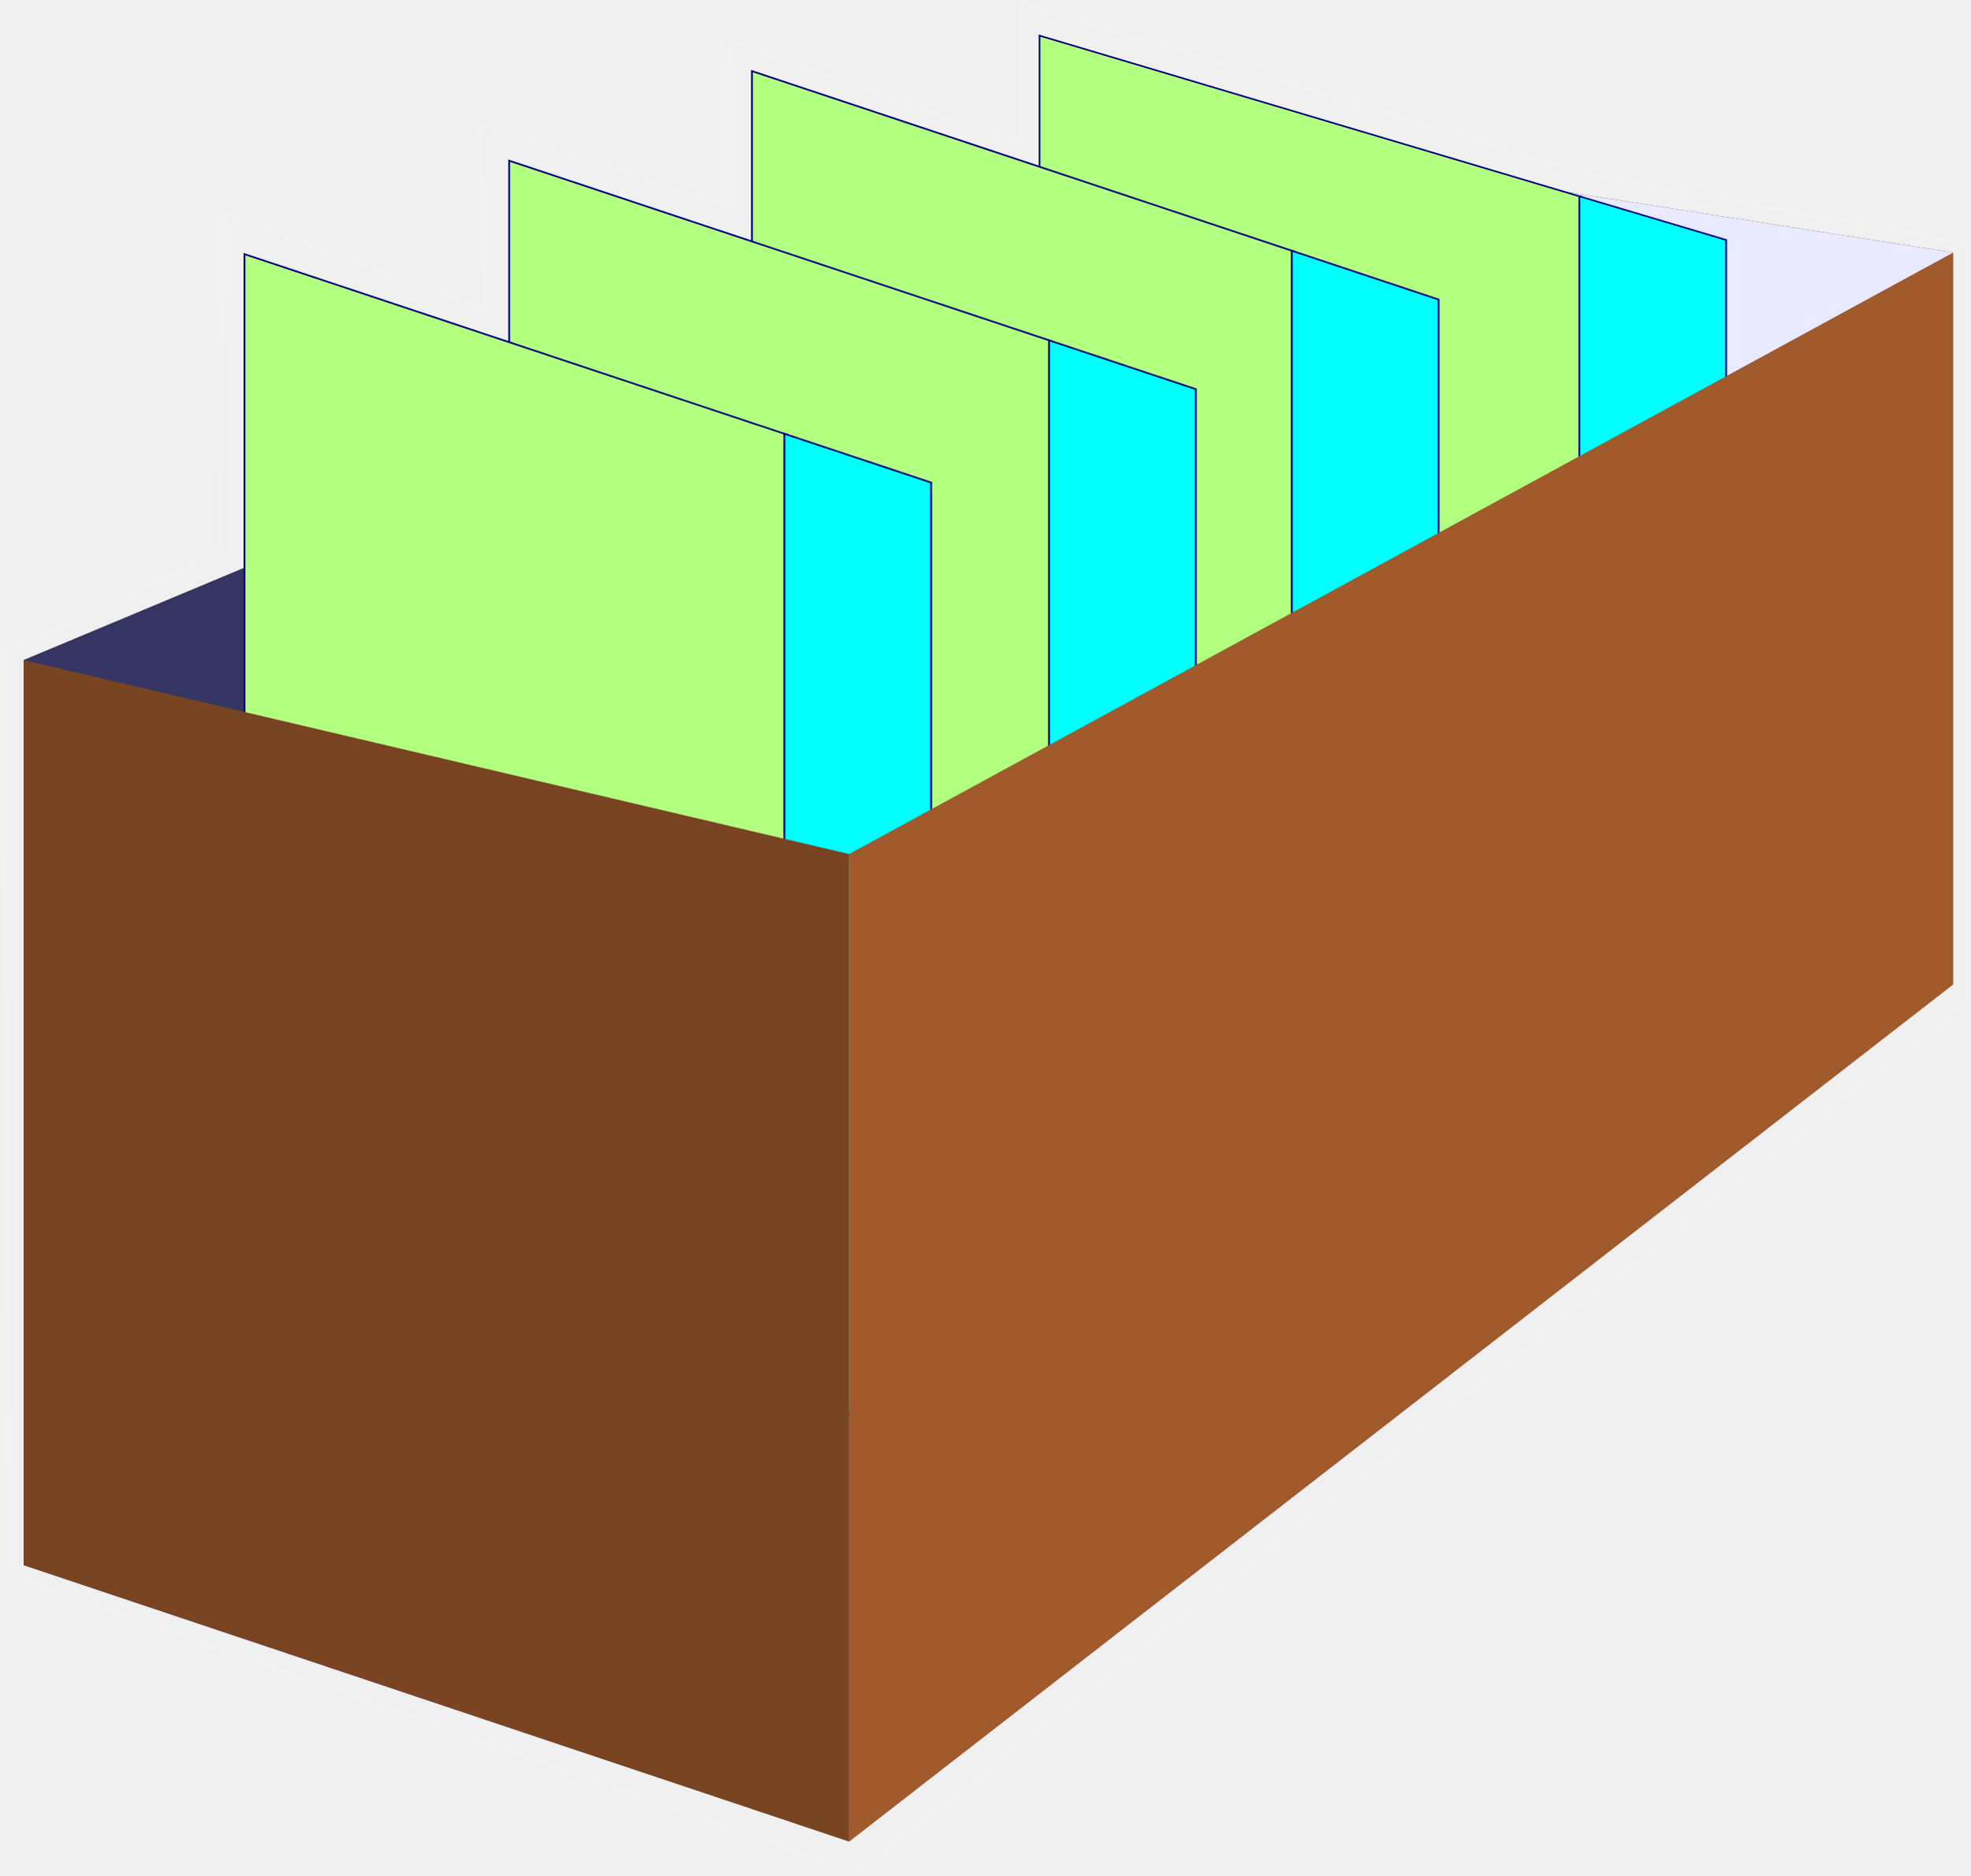
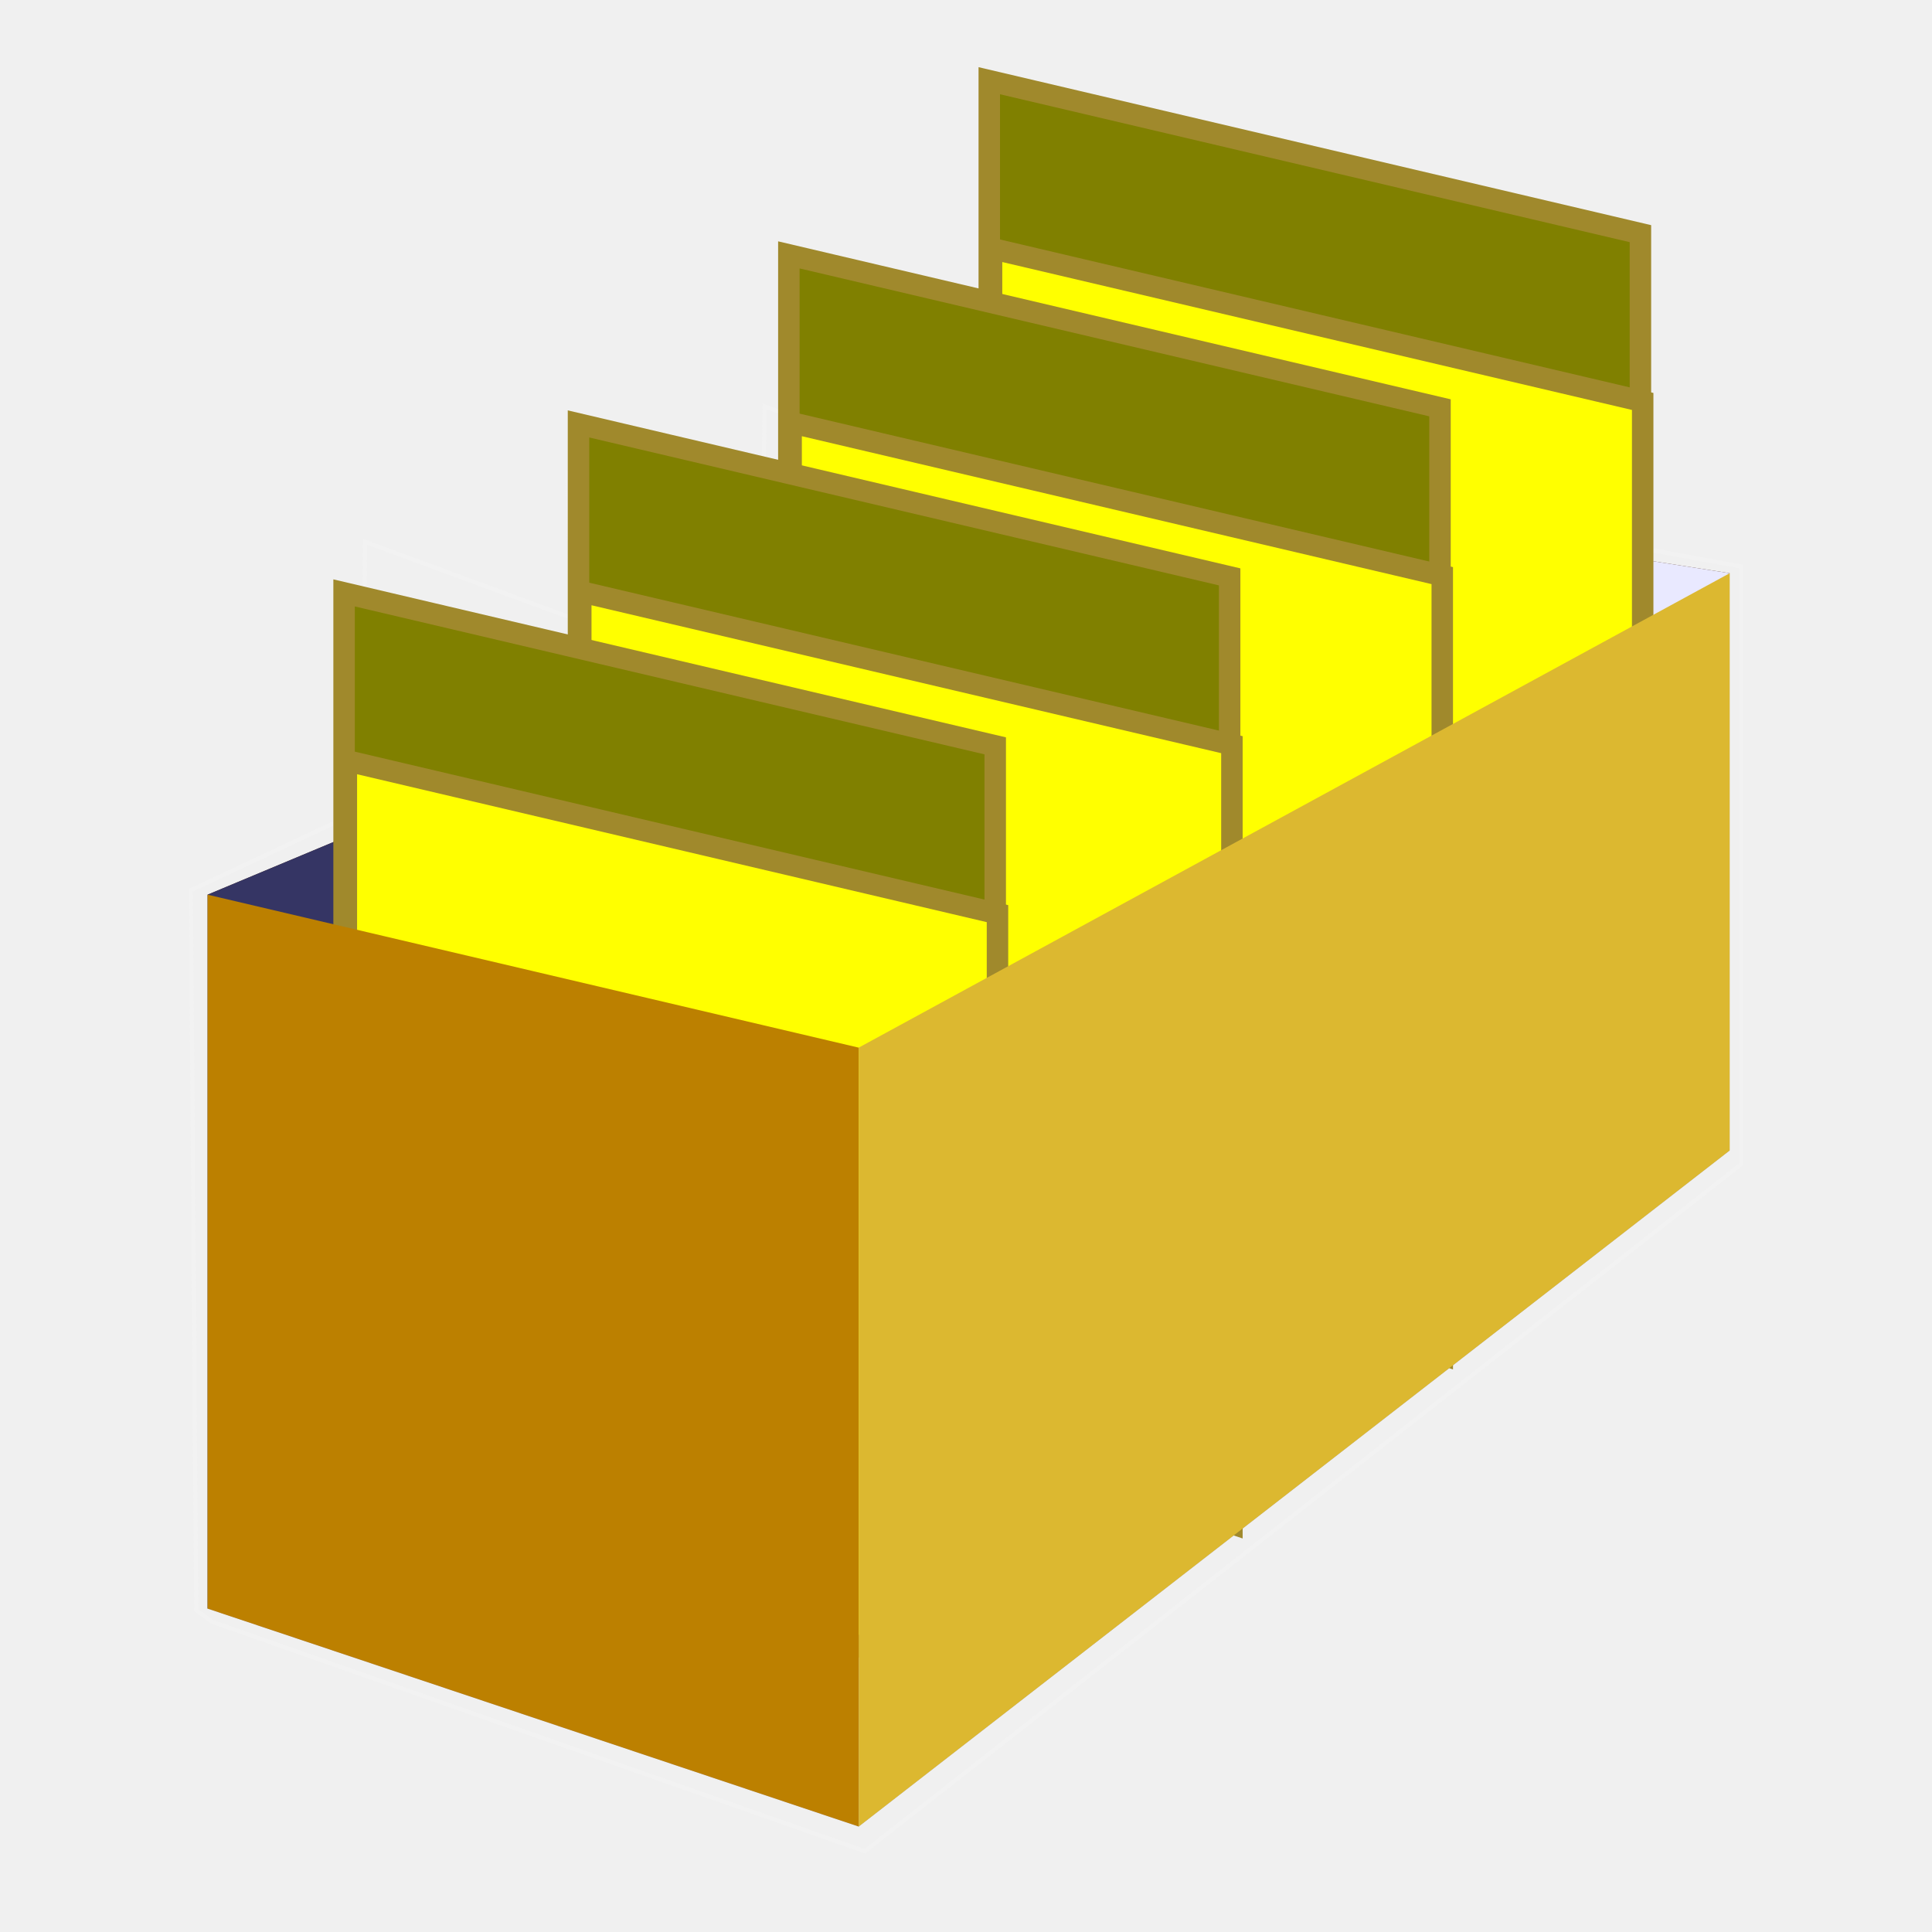
- <svg xmlns="http://www.w3.org/2000/svg" width="144.807mm" height="137.833mm" viewBox="0 0 144.807 137.833" version="1.1" id="svg294">
+ <svg xmlns="http://www.w3.org/2000/svg" width="180mm" height="180mm" viewBox="0 0 180 180" version="1.1" id="svg294">
  <defs id="defs291" />
-   <g id="layer1" transform="translate(-67.52083,-63.28027)">
-     <g style="display:inline;stroke-width:0.116" transform="matrix(4.743662,0,0,4.451744,64.2721,-4481.633)" id="layer1-1">
-       <path d="m 1.052,1031.825 12.789,3.201 17.107,-9.929 -10.768,-1.797 z" style="fill:#502d16;fill-opacity:1;fill-rule:evenodd;stroke:none;stroke-width:0.116" id="path3082" />
-       <path d="m 1.052,1046.766 12.789,4.561 17.107,-14.149 -10.768,-2.561 z" style="fill:#afafde;fill-opacity:1;fill-rule:evenodd;stroke:none;stroke-width:0.116" id="path3076" />
-       <path d="m 1.052,1031.825 v 14.941 l 19.127,-12.149 v -11.317 z" style="fill:#353564;fill-opacity:1;fill-rule:evenodd;stroke:none;stroke-width:0.116" id="path3078" />
-       <path d="m 20.179,1023.3 10.768,1.797 v 12.081 l -10.768,-2.561 z" style="fill:#e9e9ff;fill-opacity:1;fill-rule:evenodd;stroke:none;stroke-width:0.116" id="path3080" />
-       <rect transform="matrix(0,-1,-0.9532379,-0.3022209,0,0)" id="rect2985-56-6" y="-26.445" x="-1030.345" height="8.83" width="14.152" style="fill:#b3ff80;fill-opacity:1;fill-rule:nonzero;stroke:#000080;stroke-width:0.028;stroke-miterlimit:4;stroke-dasharray:none;stroke-opacity:1" />
-       <rect transform="matrix(0,-1,-0.9532379,-0.3022209,0,0)" id="rect2985-7-7-4" y="-28.776" x="-1030.345" height="2.386" width="14.152" style="fill:#00ffff;fill-opacity:1;fill-rule:nonzero;stroke:#000080;stroke-width:0.028;stroke-miterlimit:4;stroke-dasharray:none;stroke-opacity:1" />
-       <rect transform="matrix(0,-1,-0.94255,-0.3340651,0,0)" id="rect2985-56-7" y="-22.017" x="-1033.55" height="8.93" width="15.82" style="fill:#b3ff80;fill-opacity:1;fill-rule:nonzero;stroke:#000080;stroke-width:0.03;stroke-miterlimit:4;stroke-dasharray:none;stroke-opacity:1" />
-       <rect transform="matrix(0,-1,-0.94255,-0.3340651,0,0)" id="rect2985-7-7-8" y="-24.375" x="-1033.55" height="2.413" width="15.82" style="fill:#00ffff;fill-opacity:1;fill-rule:nonzero;stroke:#000080;stroke-width:0.03;stroke-miterlimit:4;stroke-dasharray:none;stroke-opacity:1" />
-       <rect transform="matrix(0,-1,-0.94255,-0.3340651,0,0)" id="rect2985-56" y="-18.026" x="-1036.362" height="8.93" width="15.82" style="fill:#b3ff80;fill-opacity:1;fill-rule:nonzero;stroke:#000080;stroke-width:0.03;stroke-miterlimit:4;stroke-dasharray:none;stroke-opacity:1" />
-       <rect transform="matrix(0,-1,-0.94255,-0.3340651,0,0)" id="rect2985-7-7" y="-20.384" x="-1036.362" height="2.413" width="15.82" style="fill:#00ffff;fill-opacity:1;fill-rule:nonzero;stroke:#000080;stroke-width:0.03;stroke-miterlimit:4;stroke-dasharray:none;stroke-opacity:1" />
-       <rect transform="matrix(0,-1,-0.94255,-0.3340651,0,0)" id="rect2985-56-5" y="-13.675" x="-1039.358" height="8.93" width="15.82" style="fill:#b3ff80;fill-opacity:1;fill-rule:nonzero;stroke:#000080;stroke-width:0.03;stroke-miterlimit:4;stroke-dasharray:none;stroke-opacity:1" />
-       <rect transform="matrix(0,-1,-0.94255,-0.3340651,0,0)" id="rect2985-7-7-43" y="-16.033" x="-1039.358" height="2.413" width="15.82" style="fill:#00ffff;fill-opacity:1;fill-rule:nonzero;stroke:#000080;stroke-width:0.03;stroke-miterlimit:4;stroke-dasharray:none;stroke-opacity:1" />
-       <path d="m 13.841,1035.026 v 16.301 l 17.107,-14.149 v -12.081 z" style="fill:#a05a2c;fill-opacity:1;fill-rule:evenodd;stroke:none;stroke-width:0.116" id="path3084" />
-       <path d="m 1.052,1031.825 12.789,3.201 v 16.301 l -12.789,-4.561 z" style="fill:#784421;fill-opacity:1;fill-rule:evenodd;stroke:none;stroke-width:0.116" id="path3086" />
-       <rect transform="rotate(-39.92811)" y="815.144" x="-647.906" height="2.079" width="2.404" id="rect3243" style="fill:#ffffff;fill-opacity:0;fill-rule:nonzero;stroke:none;stroke-width:0.116" />
-       <path transform="translate(0,1020.362)" id="path3087" d="M 1.14,26.678 13.961,31.482 31.171,17.106 V 4.596 L 25.365,3.456 16.518,0.622 16.484,2.937 11.991,1.244 11.957,3.974 8.121,2.626 8.19,5.667 4.147,4.078 4.112,9.676 0.726,11.369 0.829,26.436 Z" style="fill:none;stroke:#f2f2f2;stroke-width:0.081;stroke-linecap:butt;stroke-linejoin:miter;stroke-miterlimit:4;stroke-dasharray:none;stroke-opacity:1" />
+   <g id="layer1" transform="translate(-67.52681,-35.74755)">
+     <path d="m 86.865,119.103 60.665,14.25 81.15,-44.202 -51.082,-7.999 z" style="fill:#502d16;fill-opacity:1;fill-rule:evenodd;stroke:none;stroke-width:0.534" id="path3082" />
+     <path d="m 86.865,185.616 60.665,20.306 81.15,-62.989 -51.082,-11.399 z" style="fill:#afafde;fill-opacity:1;fill-rule:evenodd;stroke:none;stroke-width:0.534" id="path3076" />
+     <path d="m 86.865,119.103 v 66.513 L 177.599,131.533 V 81.152 Z" style="fill:#353564;fill-opacity:1;fill-rule:evenodd;stroke:none;stroke-width:0.534" id="path3078" />
+     <path d="m 177.599,81.152 51.082,7.999 v 53.781 l -51.082,-11.399 z" style="fill:#e9e9ff;fill-opacity:1;fill-rule:evenodd;stroke:none;stroke-width:0.534" id="path3080" />
+     <rect transform="matrix(0.7864161,-0.617697,0.6655961,0.7463121,0,0)" y="253.793" x="48.152" height="9.512" width="11.122" id="rect3243" style="fill:#ffffff;fill-opacity:0;fill-rule:nonzero;stroke:none;stroke-width:0.535" />
+     <path id="path3087" d="m 87.284,186.838 60.817,21.384 81.636,-63.997 V 88.534 l -27.54,-5.077 -41.966,-12.615 -0.164,10.307 -21.311,-7.538 -0.164,12.153 -18.196,-6 0.328,13.538 -19.18,-7.077 -0.164,24.922 -16.065,7.538 0.492,67.074 z" style="fill:none;stroke:#f2f2f2;stroke-width:0.374;stroke-linecap:butt;stroke-linejoin:miter;stroke-miterlimit:4;stroke-dasharray:none;stroke-opacity:1" />
+     <g id="g2630-27" transform="translate(122.8471,78.36523)" style="stroke:#a0892c;stroke-width:2;stroke-dasharray:none;stroke-opacity:1">
+       <path d="m 36.849,-35.098 60.665,14.25 V 51.72 L 36.849,31.414 Z" style="fill:#808000;fill-opacity:1;fill-rule:evenodd;stroke:#a0892c;stroke-width:2;stroke-dasharray:none;stroke-opacity:1" id="path3086-7-5-0" />
+       <path d="M 37.06,-19.466 97.725,-5.216 V 67.352 L 37.06,47.046 Z" style="fill:#ffff00;fill-opacity:1;fill-rule:evenodd;stroke:#a0892c;stroke-width:2;stroke-dasharray:none;stroke-opacity:1" id="path3086-7-9" />
    </g>
+     <g id="g2630-2" transform="translate(104.1739,94.59167)" style="stroke:#a0892c;stroke-width:2;stroke-dasharray:none;stroke-opacity:1">
+       <path d="m 36.849,-35.098 60.665,14.25 V 51.72 L 36.849,31.414 Z" style="fill:#808000;fill-opacity:1;fill-rule:evenodd;stroke:#a0892c;stroke-width:2;stroke-dasharray:none;stroke-opacity:1" id="path3086-7-5-9" />
+       <path d="M 37.06,-19.466 97.725,-5.216 V 67.352 L 37.06,47.046 Z" style="fill:#ffff00;fill-opacity:1;fill-rule:evenodd;stroke:#a0892c;stroke-width:2;stroke-dasharray:none;stroke-opacity:1" id="path3086-7-1" />
+     </g>
+     <g id="g2630-3" transform="translate(84.57592,110.3419)" style="stroke:#a0892c;stroke-width:2;stroke-dasharray:none;stroke-opacity:1">
+       <path d="m 36.849,-35.098 60.665,14.25 V 51.72 L 36.849,31.414 Z" style="fill:#808000;fill-opacity:1;fill-rule:evenodd;stroke:#a0892c;stroke-width:2;stroke-dasharray:none;stroke-opacity:1" id="path3086-7-5-5" />
+       <path d="M 37.06,-19.466 97.725,-5.216 V 67.352 L 37.06,47.046 Z" style="fill:#ffff00;fill-opacity:1;fill-rule:evenodd;stroke:#a0892c;stroke-width:2;stroke-dasharray:none;stroke-opacity:1" id="path3086-7-6" />
+     </g>
+     <g id="g2630" transform="translate(62.73548,126.0853)" style="stroke:#a0892c;stroke-width:2;stroke-dasharray:none;stroke-opacity:1">
+       <path d="m 36.849,-35.098 60.665,14.25 V 51.72 L 36.849,31.414 Z" style="fill:#808000;fill-opacity:1;fill-rule:evenodd;stroke:#a0892c;stroke-width:2;stroke-dasharray:none;stroke-opacity:1" id="path3086-7-5" />
+       <path d="M 37.06,-19.466 97.725,-5.216 V 67.352 L 37.06,47.046 Z" style="fill:#ffff00;fill-opacity:1;fill-rule:evenodd;stroke:#a0892c;stroke-width:2;stroke-dasharray:none;stroke-opacity:1" id="path3086-7" />
+     </g>
+     <path d="m 86.865,119.103 60.665,14.25 v 72.568 L 86.865,185.616 Z" style="fill:#bc8000;fill-opacity:1;fill-rule:evenodd;stroke:none;stroke-width:0.534" id="path3086" />
+     <path d="m 147.531,133.353 v 72.568 l 81.15,-62.989 V 89.151 Z" style="fill:#dcb830;fill-opacity:1;fill-rule:evenodd;stroke:none;stroke-width:0.534" id="path3084" />
  </g>
</svg>
